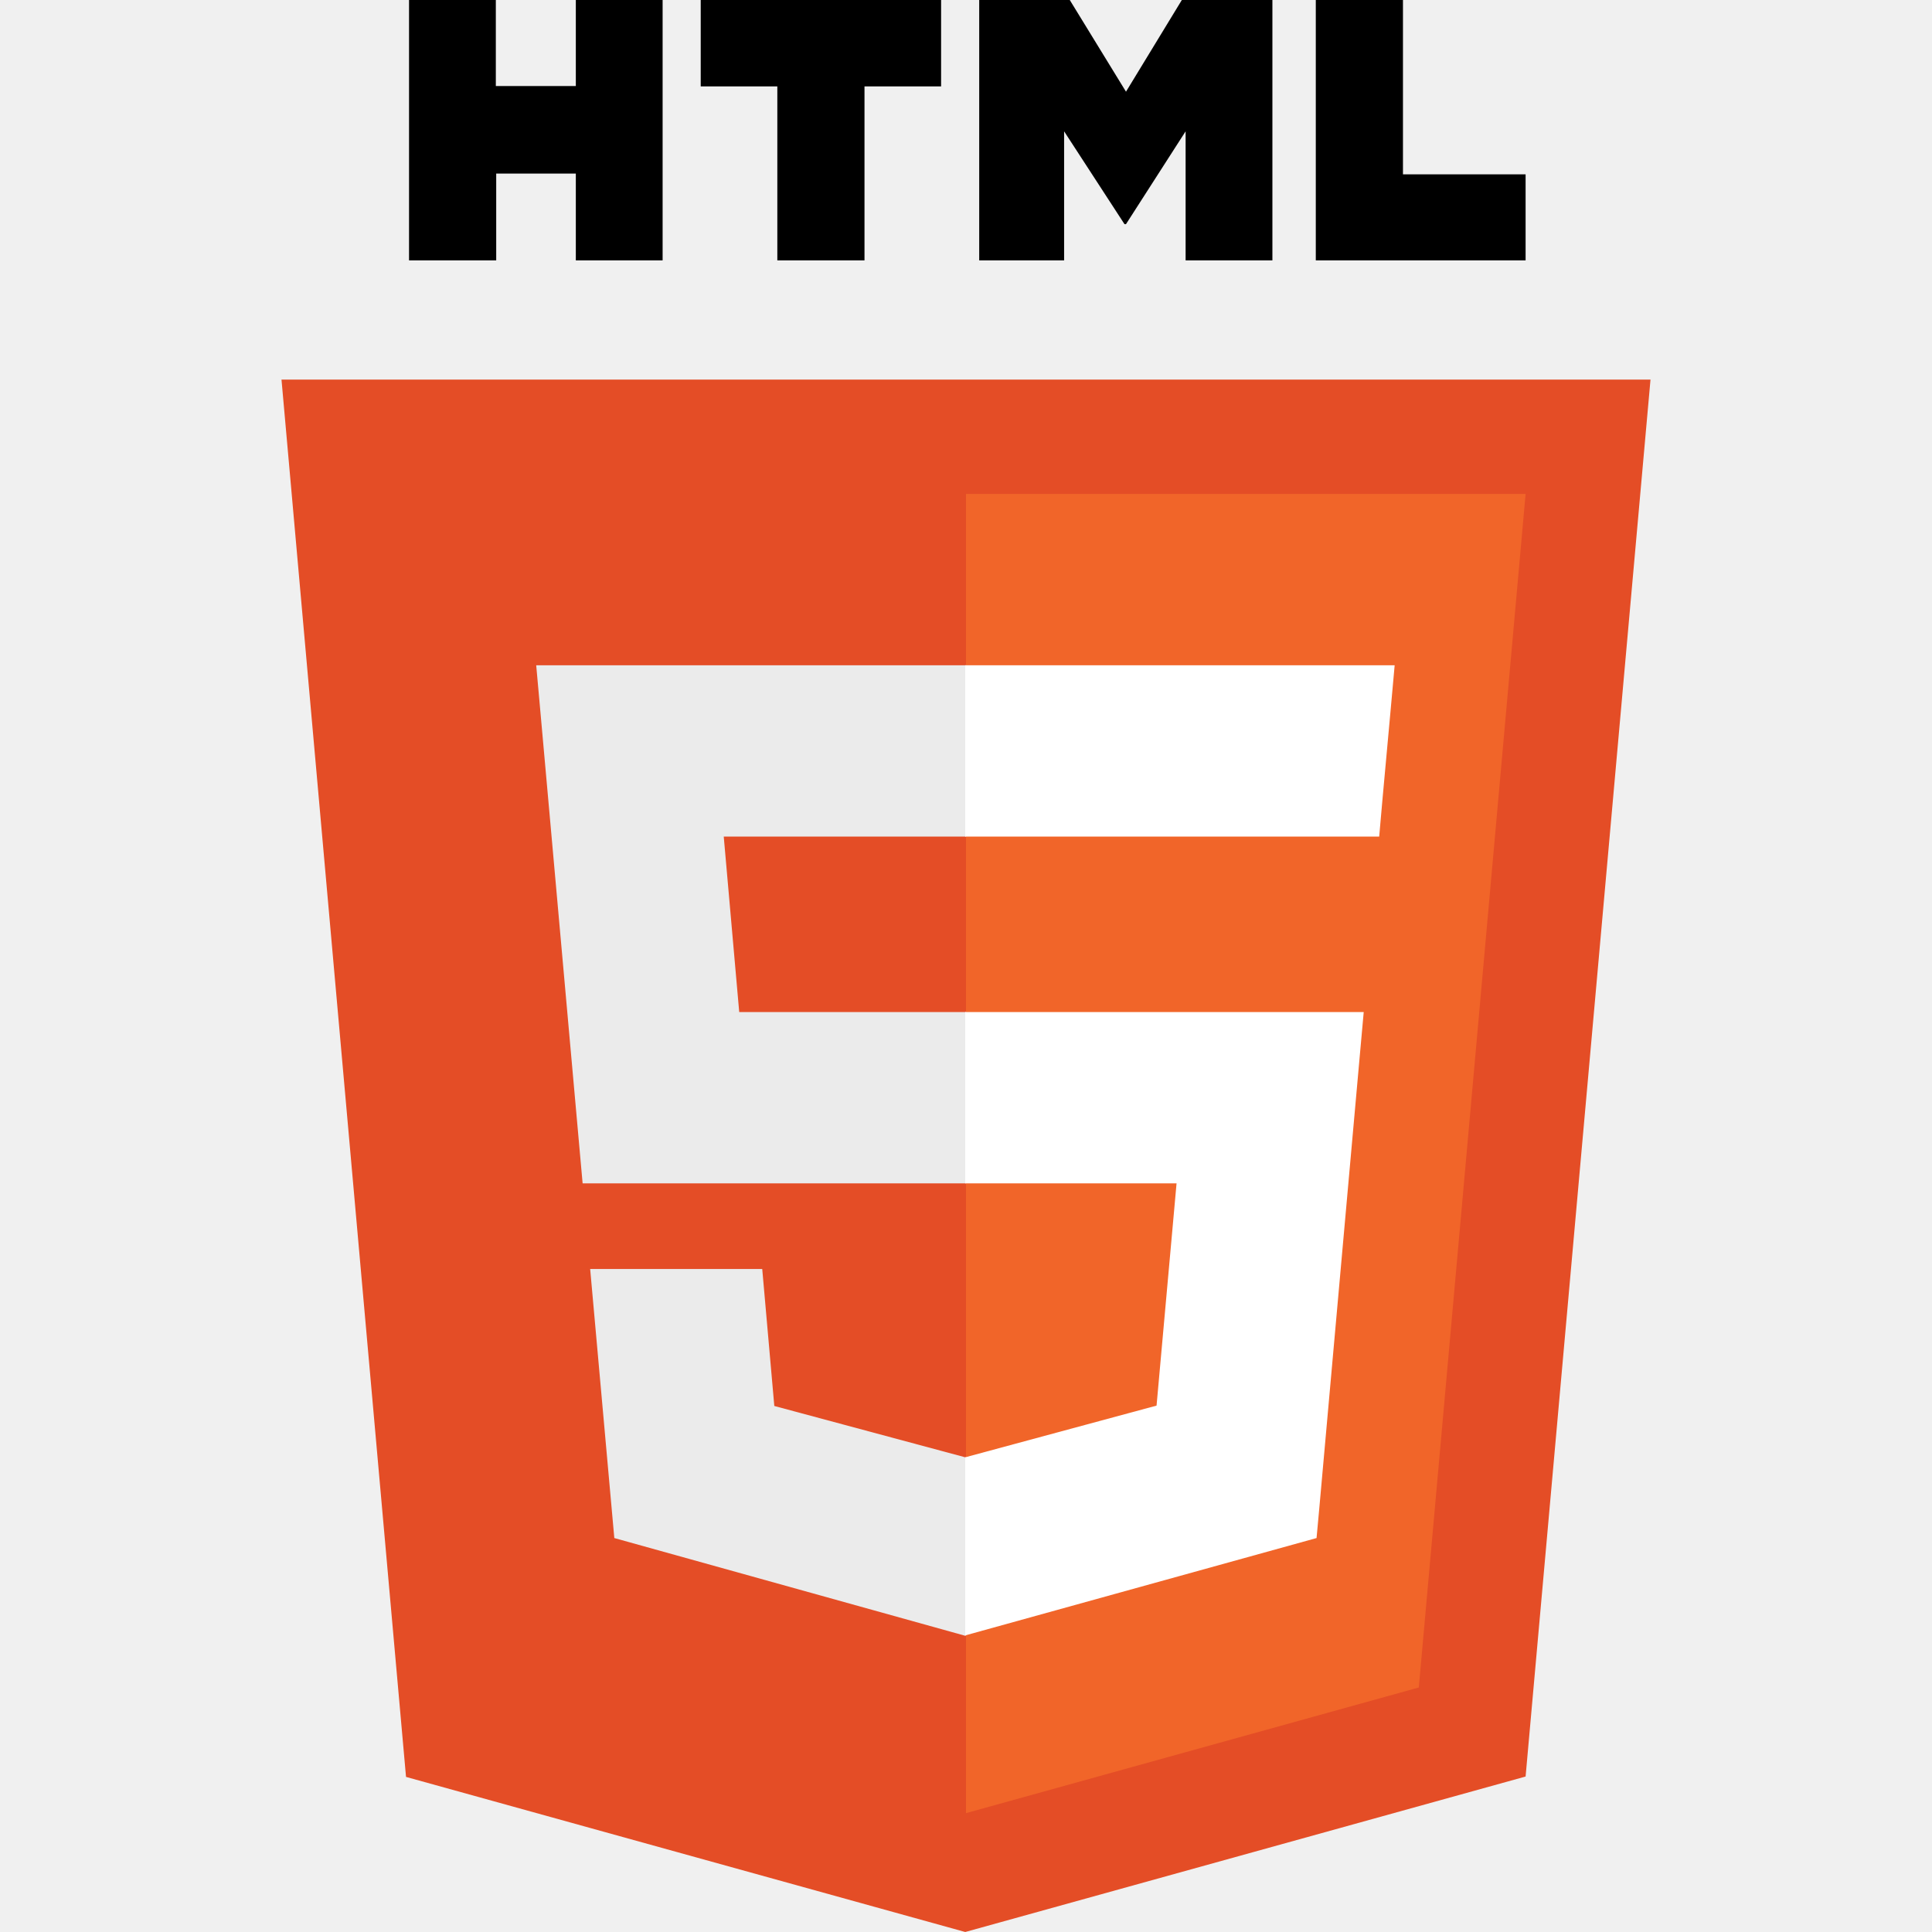
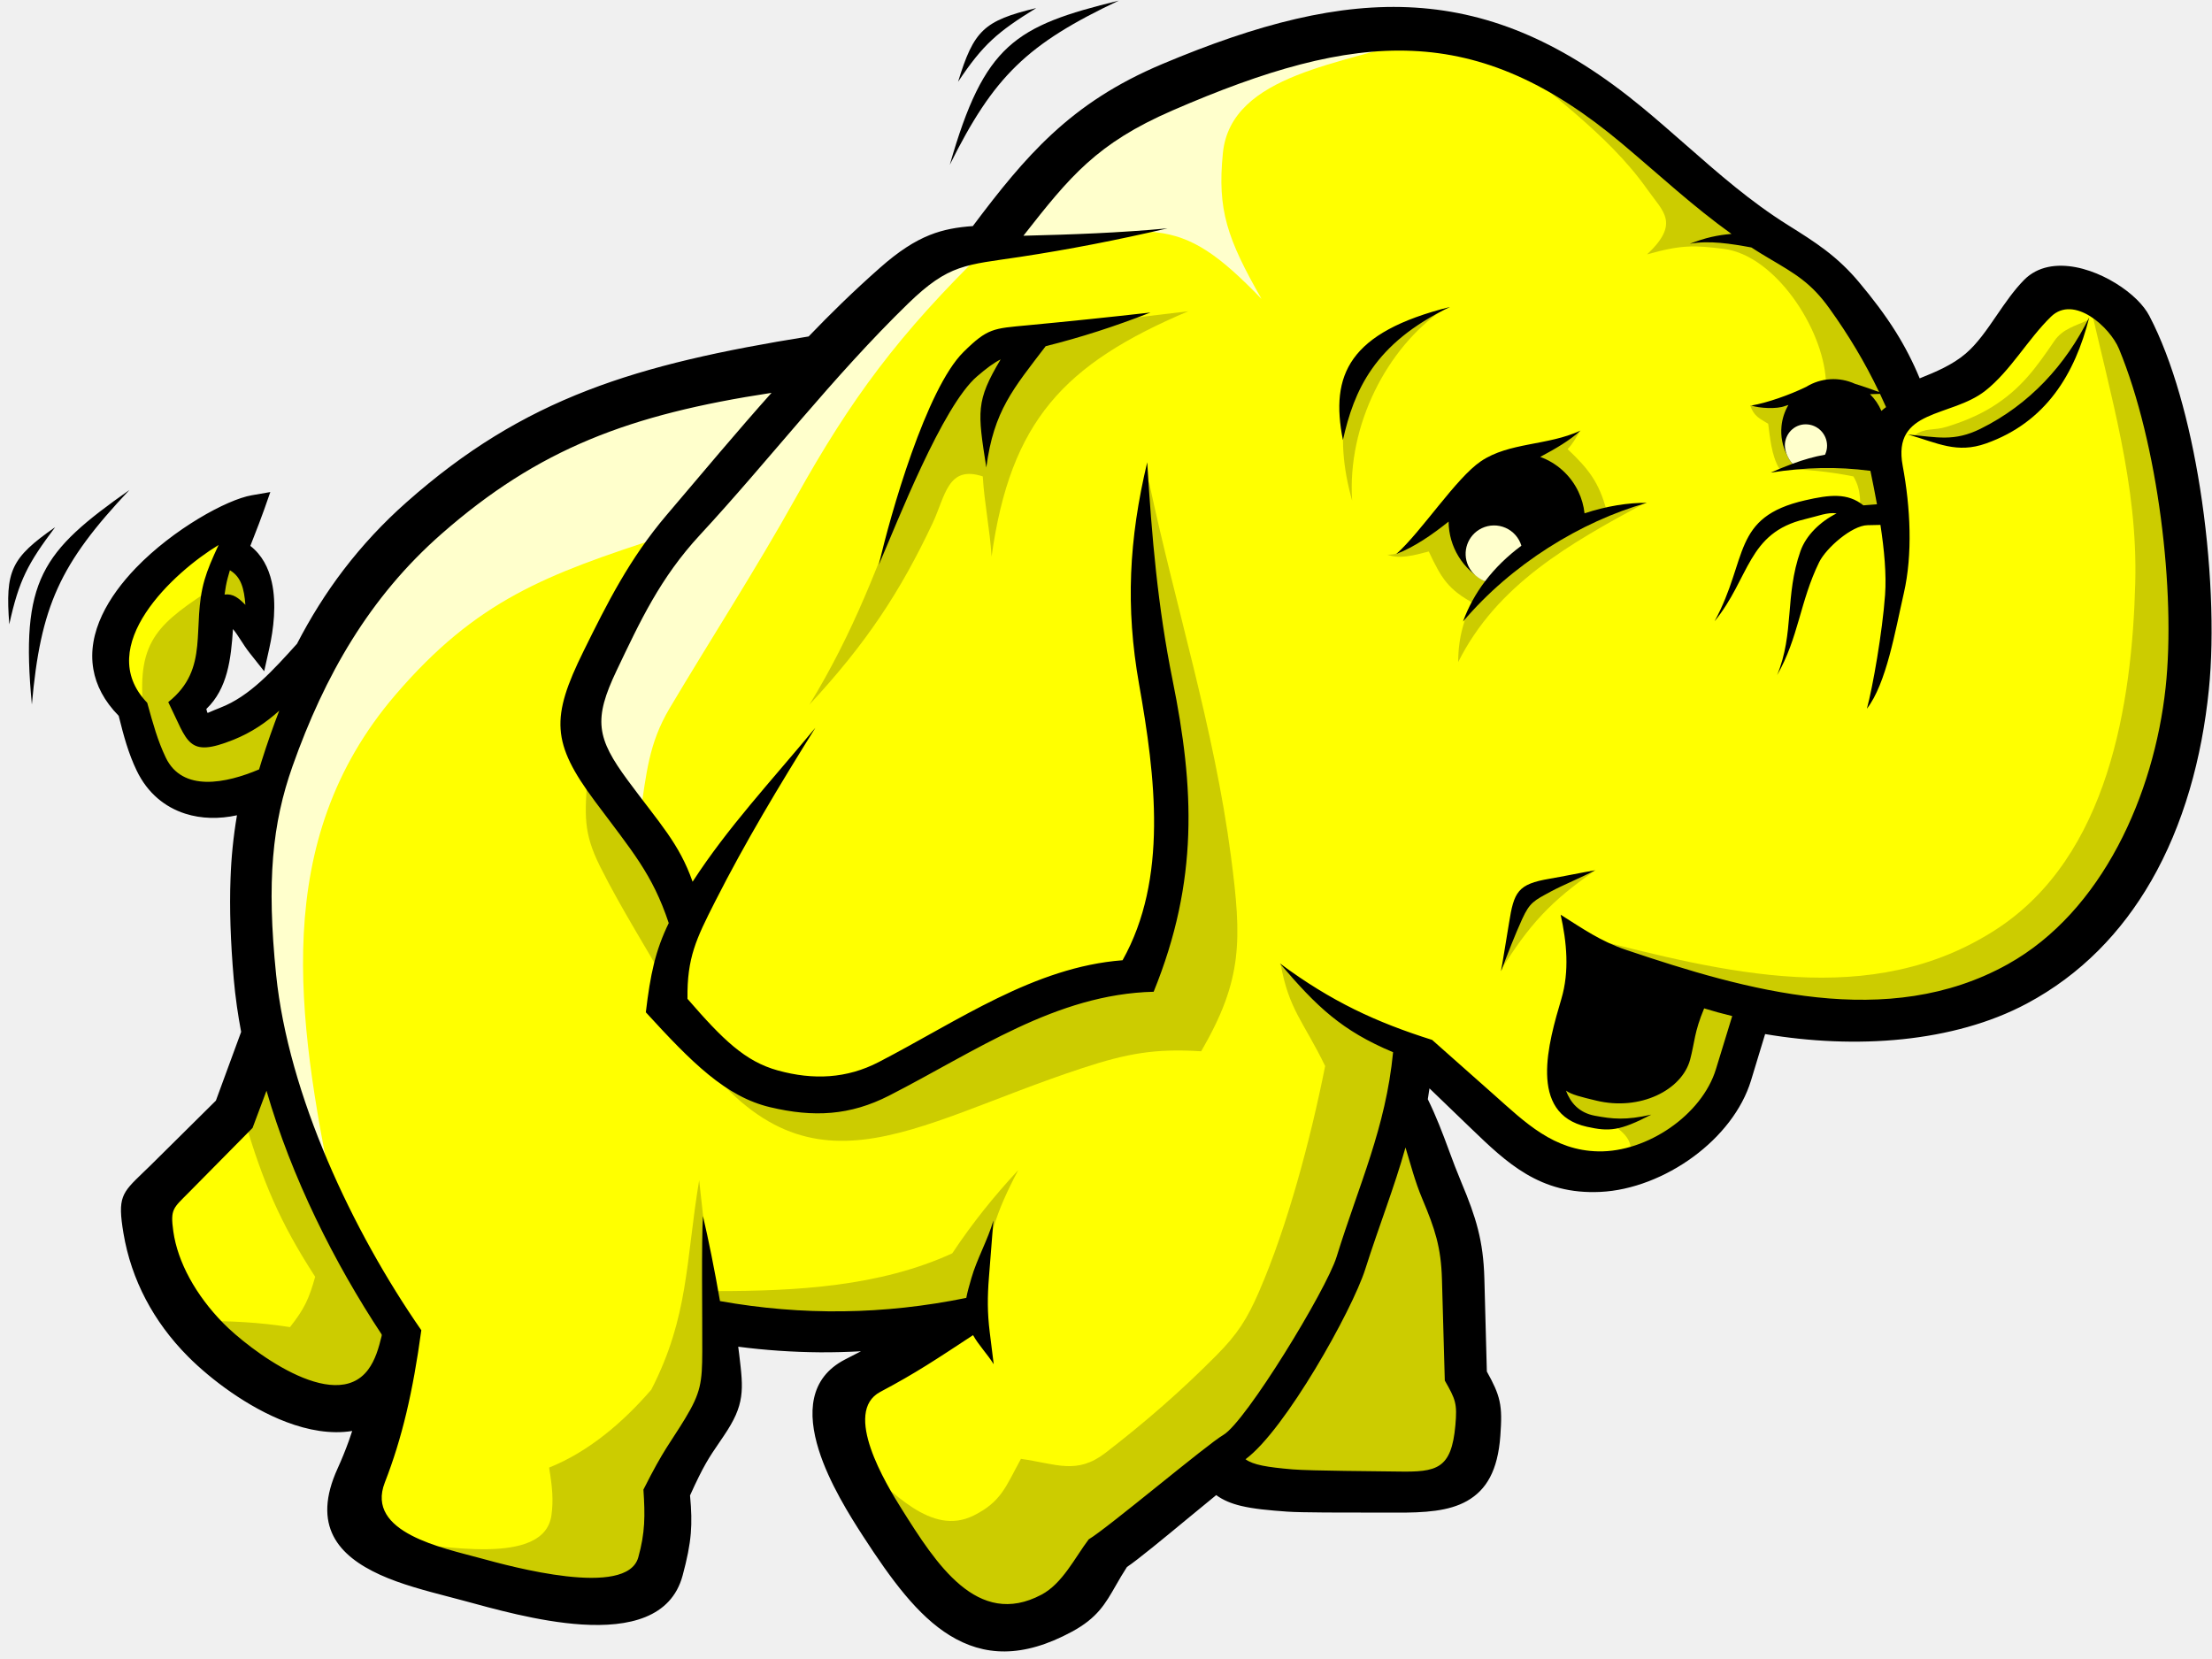
- <svg xmlns="http://www.w3.org/2000/svg" viewBox="0 0 512 512">
-   <path fill="#E44D26" d="M107.6 470.9l-33-370.3h362.8l-33.1 370.2L255.8 512z" />
-   <path fill="#F16529" d="M256 480.5l120-33.3 28.3-316.3H256z" />
-   <path fill="#EBEBEB" d="M256 268.2h-60.1l-4.1-46.5H256v-45.4H142.1l1.1 12.2 11.2 125.1H256zM256 386.2h-.2l-50.6-13.6-3.2-36.3h-45.6l6.4 71.3 93 25.9.2-.1z" />
-   <path d="M108.4 0h23v22.8h21.2V0h23v69h-23V46h-21.1v23h-23.1V0zM206 22.9h-20.3V0h63.7v22.9h-20.3V69H206V23zM259.5 0h24l14.9 24.3L313.2 0h24v69h-23V34.8l-15.8 24.6h-.4l-16-24.6V69h-22.5V0zM348.7 0h23.1v46.2h32.5V69h-55.6V0z" />
-   <path fill="#FFF" d="M255.8 268.2v45.4h56l-5.3 58.9-50.7 13.7v47.2l93.1-25.8.7-7.6 10.7-119.6 1.1-12.2h-12.2zM255.8 176.3v45.4H365.5l.9-10.2 2.1-23 1.1-12.2z" />
+ <svg xmlns="http://www.w3.org/2000/svg" width="2500" height="1875" viewBox="0 0 256 192" preserveAspectRatio="xMidYMid">
+   <path d="M94.92 42.186L77.963 44.94l-15.47 6.783-13.139 8.265-12.504 15.258-7.063 7.482-6.832 2.518-1.806-4.416 3.159-4.559.71-6.43 2.115.086 2.312 2.109-.624-6.55-2.563-1.72.08-2.496-6.071 3.434-5.497 6.486-1.147 5.796 2.352 4.642 2.192 7.885 4.459 2.111 4.69-.23 4.448-2.584-2.967 15.047 2.967 16.742-3.266 7.73L17.8 139.856l1.902 6.886 5.068 7.979 9.555 6.723 5.068.695 5.635.19-3.516 14.433 12.928 5.297 16.106 2.12 5.51-3.602.424-9.75 6.147-10.173.424-8.053 14.835 1.06 13.775-1.271-13.775 8.264 2.332 9.962 8.688 13.563 8.477 3.602 6.782-2.755 2.754-5.51 14.2-10.808 2.755 2.33 22.253.849 4.45-3.602.423-6.36-1.482-2.753-1.061-17.167-7.417-14.835 1.272-6.57 4.45 2.332 12.504 11.655 6.146.425 6.781-2.756 6.783-5.086 3.39-11.02 19.922 1.271 12.08-4.661 9.748-9.114 6.994-13.14 1.694-15.47-1.483-18.015-3.814-16.105-3.815-5.086-5.297-1.696-9.326 10.172-8.477 2.967-7.418-12.292-7.417-6.781-4.027-2.543-16.107-13.352-12.927-6.994-12.928-1.059-15.046 2.543-13.14 4.873-9.113 7.418-7.205 8.69-7.417 2.12-12.929 12.291" fill="#FF0" />
+   <path d="M45.747 80.435c-14.522 16.939-11.296 37.481-7.271 57.61a92899.4 92899.4 0 0 0-6.444-16.28l-2.375-14.927c.226-5.088.451-10.176.679-15.263L36.44 76.99l9.158-13.568 14.246-11.87 15.602-6.445 18.317-2.374-16.96 19.333c-13.618 4.416-21.647 7.392-31.057 18.369" fill="#FFC" />
+   <path d="M114.114 28.825c-10.095 9.85-15.61 17.28-22.036 28.813-4.595 8.25-9.75 16.197-14.583 24.332-2.443 4.118-2.674 7.57-3.405 12.319l-7.123-8.48c1.132-3.392 2.262-6.784 3.392-10.175l11.533-20.69 24.422-24.083c2.6-.679 5.2-1.356 7.8-2.036M163.975 4.405c-8.087 3.031-21.515 4.03-22.447 13.31-.663 6.592.497 9.904 4.47 16.878-9.813-10.155-12.24-8.584-31.205-5.428l8.14-11.532 14.246-8.82 18.317-4.07 8.48-.338" fill="#FFC" />
+   <path d="M186.288 129.945c2.692 1.662 2.634 2.866 2.184 4.005 2.123-.85 4.247-1.7 6.37-2.547l4.128-5.543 3.063-7.896-3.915-2.943-17.11 2.184c-.422 1.152-.848 2.305-1.273 3.459.121 1.637.244 3.276.364 4.913.546.972 1.093 1.942 1.64 2.913.849.424 1.697.85 2.547 1.274.669.06 1.335.122 2.002.181M184.696 100.686c-8.577 2.475-8.51 3.157-11.042 11.666 3.343-5.364 5.818-8.071 11.042-11.666M241.72 37.015c-1.524.705-3.01 1.043-3.962 2.438-2.052 3.002-3.81 5.527-7.203 7.634-1.709 1.062-3.476 1.75-5.288 2.315-1.503.467-2.407.049-3.686.97.76.13 1.519.264 2.278.397h5.02l6.189-3.821 3.64-3.823 3.012-6.11M105.108 56.047c-3.373 9.233-6.322 17.147-11.432 25.505 6.548-7.056 10.519-13.054 14.27-21.031 1.458-3.1 1.733-6.736 5.792-5.384.182 3.096.836 6.188 1.018 9.282 2.193-15.718 8.377-22.293 22.752-28.394l-12.195 1.457-11.468 2.548-5.642 8.19-3.095 7.827M132.957 55.683c3.1 14.59 7.564 28.594 9.503 43.416 1.259 9.631 1.396 14.258-3.449 22.568-5.296-.343-8.584.254-13.707 1.933-20.393 6.685-32.09 16.515-45.83-3.291l13.16 6.202c3.127-.615 6.254-1.228 9.38-1.845 5.522-3.214 11.043-6.43 16.565-9.645l12.922-2.55L135.688 95l-3.095-23.117c-.12-3.64-.242-7.28-.364-10.92.244-1.76.487-3.52.728-5.279M168.086 145.963c-1.713 11.854 3.945 18.226 1.602 21.5-.663.926-1.562 2.544-2.565 2.988-3.585 1.583-8.514-.297-8.865.63h-11.831l-4.732-2.002 7.28-8.555c2.366-5.156 4.733-10.314 7.098-15.472l4.55-15.652h2.367l5.096 16.563" fill="#CC0" />
+   <path d="M148.201 111.502c.961 5.382 2.63 6.661 5.162 11.871-1.685 8.5-4.392 18.607-7.65 26.107-1.374 3.163-2.482 4.907-4.906 7.351-4.09 4.13-8.223 7.726-12.86 11.306-3.34 2.573-5.67 1.283-9.789.7-1.752 3.175-2.235 4.94-5.46 6.552-4.958 2.478-9.395-2.863-13.287-6.007 2.81 4.39 5.62 8.777 8.428 13.166 1.942 1.82 3.884 3.639 5.825 5.46l4.915.729 6.551-4.006c1.154-2.183 2.306-4.368 3.459-6.551 2.427-1.82 4.855-3.64 7.28-5.462 2.974-2.547 5.947-5.096 8.92-7.644l5.642-8.009 5.095-9.464c2.186-6.552 4.37-13.105 6.555-19.657.181-2.488.362-4.975.545-7.464-2.73-1.212-5.46-2.427-8.191-3.64-2.002-1.88-4.232-3.457-6.234-5.338M82.903 149.421c9.186 0 18.888-.51 27.303-4.369 2.38-3.57 4.731-6.488 7.644-9.645-2.651 5.008-3.483 7.838-4.186 13.468l-2.73 4.005c-6.917.181-13.833.363-20.75.546-2.246-.244-4.49-.486-6.735-.728-.243-.245-.485-.487-.728-.729.062-.85.122-1.699.182-2.548M81.63 143.051l-.714-6.464c-1.569 9.448-1.192 15.78-5.54 24.243-3.248 3.762-7.247 7.186-11.827 9.019.387 2.32.503 3.77.278 5.471-.807 6.12-13.047 3.416-18.083 3.172l24.236 6.24 5.46-2.184c.608-3.518 1.215-7.039 1.821-10.557l5.096-9.464.91-5.825-1.638-13.65M67.977 89.72c-.253 4.595-.55 6.51 1.476 10.566 2.575 5.156 5.737 10.002 8.535 15.098l.91-10.193c-3.639-5.158-7.28-10.314-10.92-15.47M30.614 124.421c-.789 1.676-1.575 3.354-2.364 5.031 2.168 7.305 4.097 11.932 8.226 18.313-.72 2.585-1.258 3.716-2.912 5.823-3.634-.558-6.861-.72-10.544-.708 4.065 3.153 8.13 6.31 12.195 9.465 2.002-.366 4.005-.73 6.007-1.093l6.007-6.006-8.555-13.288c-2.688-5.845-5.374-11.692-8.06-17.537M241.746 34.599c2.476 11.137 5.67 21.416 5.373 32.824-.364 13.995-3.091 31.674-16.059 40.113-14.522 9.452-31.57 4.981-47.503.931l19.476 8.009c6.067.304 12.135.608 18.202.91 4.126-1.213 8.252-2.426 12.376-3.64 3.216-2.67 6.432-5.338 9.648-8.009l7.28-15.288 2.73-17.656c-.727-5.765-1.457-11.528-2.184-17.292l-4.004-17.109c-1.778-1.265-3.556-2.53-5.335-3.793M25.028 67.795c-6.592 4.291-9.182 6.175-8.459 14.128l1.97 7.145 2.793 1.89 3.45 1.15 6.242-1.479c1.069-3.313 2.136-6.625 3.203-9.938l-8.87 4.354h-2.053a7094.7 7094.7 0 0 0-2.3-3.532l2.793-4.107 1.478-7.803c.63.191 1.26.384 1.889.574.767.604 1.533 1.206 2.3 1.807l-.329-4.106-1.56-2.628c-.52-.44-1.04-.876-1.56-1.315l-.987 3.86M172.938 5.13c5.852 5.434 13.033 10.156 17.713 16.796 1.811 2.57 3.823 3.885-.03 7.516 4.071-1.163 5.585-1.037 8.845-.642 5.93.718 11.488 9.148 11.842 15.188-.07.565-1.647 1.848-6.232 3.114-.09.176-2.588-.342-2.526-.172.477 1.303 1.113 1.503 2.086 2.112.21 1.45.346 3.687 1.334 5.273 2.885-.052 5.705.263 8.53.822.95 1.577.808 3.154.728 4.732l3.276-.545c-.302-2.488-.606-4.975-.909-7.463.97-1.638 1.94-3.277 2.912-4.913l-4.187-9.466c-2.669-2.548-5.338-5.097-8.009-7.645l-.77-.038a71383.19 71383.19 0 0 1-9.007-5.528l-14.69-12.018-10.906-7.123M182.795 49.977c-.309.54-.775 1.402-1.372 2 2.437 2.305 3.64 3.849 4.509 7.11-2.756 1.367-5.51 2.736-8.265 4.102l-6.994 6.705c-3.069-1.652-3.833-2.92-5.318-6.07-1.73.459-3.367.9-4.795.375.906.007 1.462-.219 2.368-.779l4.45-4.623c2.62-1.984 5.24-3.97 7.86-5.953l5.145-1.677c.655-.269 1.757-.92 2.412-1.19" fill="#CC0" />
+   <path d="M190.4 58.199c-8.766 4.72-17.16 9.466-21.642 18.429 0-11.377 11.423-16.385 21.641-18.43M167.018 35.818c-6.509 4.438-11.111 13.394-10.533 22.122-2.12-7.558-1.369-14.699 5.14-19.919 1.1-.533 2.197-1.068 3.296-1.601.699-.2 1.397-.4 2.097-.602" fill="#CC0" />
+   <path d="M254.605 56.424c-1.18-7.443-3.137-14.668-5.853-19.863-.33-.635-.832-1.279-1.454-1.893-1.349-1.33-3.346-2.59-5.409-3.299-2.186-.752-4.491-.905-6.321.051-.475.25-.917.57-1.31.97-1.185 1.2-2.185 2.66-3.186 4.121-1.113 1.628-2.233 3.264-3.573 4.407-1.553 1.328-3.496 2.134-5.329 2.87a36.122 36.122 0 0 0-2.773-5.391c-1.253-1.998-2.68-3.869-4.25-5.74a23.555 23.555 0 0 0-3.881-3.703c-1.354-1.033-2.74-1.903-4.354-2.913-4.327-2.71-8.012-5.942-11.77-9.24-1.708-1.498-3.433-3.01-5.12-4.401-8.95-7.38-17.298-10.959-26.226-11.52-8.867-.558-18.23 1.878-29.285 6.532-5.336 2.245-9.298 4.899-12.75 8.09-3.297 3.05-6.096 6.562-9.173 10.663-1.79.127-3.376.392-4.995 1.04-1.784.714-3.58 1.87-5.732 3.769a129.576 129.576 0 0 0-4.4 4.067 151.876 151.876 0 0 0-3.874 3.897c-10.064 1.617-18.264 3.402-25.608 6.246-7.51 2.91-14.13 6.912-20.929 12.94a55.038 55.038 0 0 0-7.287 7.823c-2.068 2.709-3.838 5.557-5.391 8.56-1.36 1.505-2.723 3.024-4.198 4.353-1.438 1.295-2.971 2.386-4.689 3.047l.001.001c-.999.385-1.412.61-1.457.595-.05-.028-.078-.178-.148-.454 2.467-2.354 2.855-5.813 3.083-9.247.296.354.58.79.875 1.246.326.503.66 1.022 1.06 1.527l1.675 2.113.588-2.636c.494-2.209.864-5.15.288-7.7-.372-1.655-1.14-3.13-2.478-4.175.128-.334.249-.642.368-.946.42-1.075.853-2.178 1.22-3.22l.726-2.065-2.16.374c-2.874.5-9.05 3.894-13.4 8.407-1.615 1.677-3.004 3.53-3.915 5.474-.948 2.023-1.373 4.14-1.005 6.258.32 1.852 1.247 3.67 2.93 5.384.307 1.237.59 2.31.893 3.278.347 1.101.72 2.086 1.187 3.056 1.266 2.632 3.284 4.24 5.62 4.99 1.877.603 3.953.633 5.989.187a54.687 54.687 0 0 0-.746 7.335c-.129 3.435-.003 7.23.375 11.634.083.967.208 2.03.369 3.186.14.986.306 1.954.485 2.915-.38 1.038-.763 2.078-1.145 3.116l-1.777 4.837-3.91 3.875c-1.217 1.203-2.434 2.409-3.65 3.614-.1.1-.511.494-.883.853-2.465 2.372-2.953 2.843-2.253 7.017a25.45 25.45 0 0 0 2.583 7.65c1.21 2.305 2.834 4.549 4.918 6.639 2.6 2.606 6.862 5.844 11.324 7.54 2.55.968 5.178 1.442 7.645 1.046-.126.38-.248.758-.387 1.14a43.089 43.089 0 0 1-1.3 3.198c-3.027 6.635.08 10.1 4.916 12.305 2.415 1.1 5.286 1.848 7.953 2.544.546.14 1.092.284 1.78.47 3.16.854 8.621 2.423 13.609 2.738 5.444.344 10.354-.78 11.67-5.666.52-1.937.823-3.42.946-4.873.113-1.348.07-2.71-.088-4.396 1.552-3.44 2.21-4.407 3.345-6.066.222-.328.491-.72.572-.844 1.217-1.803 1.787-3.083 1.994-4.524.2-1.391.03-2.777-.221-4.895-.024-.201-.06-.495-.113-.884a78.13 78.13 0 0 0 9.452.648c1.586.01 3.171-.037 4.756-.12-.405.207-.802.413-1.236.636l-.59.303c-4.204 2.162-4.379 6.257-3.063 10.47 1.186 3.799 3.628 7.678 5.16 10.037 3.22 4.963 6.293 9.164 10.019 11.447 3.905 2.393 8.367 2.675 14.126-.442 2.93-1.586 3.854-3.203 5.098-5.383.381-.665.801-1.39 1.269-2.105 1.21-.802 4.223-3.287 7.18-5.732 1.007-.832 2.013-1.66 3.148-2.585.782.575 1.726.974 2.867 1.246 1.482.355 3.247.515 5.362.667 1.583.116 6.745.112 10.08.111 1.03 0 1.885 0 2.398.003 3.443.021 6.222-.16 8.322-1.35 2.238-1.269 3.565-3.516 3.855-7.546.126-1.79.15-2.894-.099-4.021-.232-1.056-.685-2.013-1.463-3.413a9145.09 9145.09 0 0 1-.14-5.225c-.048-1.847-.1-3.696-.148-5.543-.059-2.178-.299-3.948-.741-5.689-.438-1.729-1.064-3.392-1.902-5.388a90.666 90.666 0 0 1-1.478-3.806l-1.208.442.186-.068 1.022-.374v-.005c-.72-1.942-1.43-3.833-2.424-5.856.064-.39.129-.81.192-1.258l1.92 1.85 2.83 2.727c2.158 2.079 4.131 3.97 6.449 5.336 2.397 1.415 5.092 2.236 8.582 2.07 3.654-.172 7.564-1.711 10.783-4.086 3.114-2.299 5.613-5.399 6.656-8.83l.904-2.976.722-2.375c5.124.868 10.624 1.148 15.936.592 5.126-.539 10.078-1.844 14.349-4.122 6.278-3.35 10.985-8.284 14.368-14.143h.002c3.78-6.548 5.897-14.264 6.701-22.204.645-6.368.293-15.025-1.033-23.374zm-66.387 53.518c-2.953-.994-5.006-2.444-7.6-4.079.706 3.183 1.027 6.549.087 9.726-1.492 5.042-3.902 13.29 2.943 14.812 2.605.578 3.787.495 7.464-1.403-2.976.674-4.477.51-6.523.13-1.854-.341-2.837-1.518-3.355-2.907.648.467 1.704.721 3.51 1.156 5.074 1.224 9.909-1.22 10.855-4.738.55-2.056.457-3.136 1.626-5.938 1.05.325 2.135.62 3.249.89l-1.886 6.149c-1.63 5.32-7.985 9.61-13.595 9.511-5.186-.091-8.475-3.34-12.056-6.525-2.466-2.196-4.84-4.295-7.192-6.375-6.455-2.037-11.629-4.417-17.62-8.852 4.264 5.01 7.155 7.784 13.101 10.277-.864 8.82-3.93 15.252-6.543 23.693-1.184 3.816-10.521 19.111-13.109 20.602-1.845 1.063-13.403 10.797-15.576 12.082-1.62 2.15-3.041 5.122-5.476 6.408-7.418 3.923-12.185-3.588-16.177-9.931-1.817-2.89-6.865-11.214-2.465-13.546 4.16-2.203 6.49-3.777 10.735-6.565.624 1.137 1.693 2.235 2.39 3.37l-.462-3.726c-.28-2.25-.268-4.077-.09-6.341.174-2.192.346-4.384.518-6.577-.639 2.229-1.915 4.457-2.552 6.684-.255.892-.466 1.612-.588 2.28-9.524 1.946-18.979 2.067-28.505.368-.608-3.527-1.348-7.202-1.969-9.837-.188 2.95-.067 11.108-.082 15.676-.012 3.538-.16 4.75-1.986 7.76-1.708 2.818-2.431 3.458-4.824 8.22.2 3.005.203 4.99-.595 7.842-1.327 4.741-14.72 1.068-18.252.1-4.351-1.19-13.345-2.96-11.083-8.76 1.99-5.104 3.252-10.486 4.225-17.628-7.971-11.483-15.383-27.218-16.806-41.16-1.105-10.825-.442-17.488 1.9-24.11 3.712-10.492 8.906-19.574 17.238-26.887C62.332 51.93 72.838 47.97 89.29 45.465c-3.956 4.43-7.87 9.112-12.136 14.133-4.319 5.083-6.884 10.217-9.627 15.778-3.788 7.679-3.706 10.601 1.315 17.343 4.327 5.81 6.663 8.425 8.553 14.11-1.56 3.216-2.128 5.935-2.652 10.326 5.298 5.793 9.236 9.761 14.38 10.983 5.047 1.2 9.26.968 13.776-1.34 10.027-5.126 19.305-11.746 30.616-12.02 5.233-12.864 4.704-23.614 2.192-36.061-1.716-8.501-2.405-16.55-2.938-25.216-2.121 8.925-2.52 16.773-.946 25.664 1.898 10.713 3.373 22.55-1.905 31.966-10.229.783-18.994 7.006-28.212 11.78-3.706 1.92-7.564 2.107-11.665.981-3.807-1.046-6.376-3.565-10.477-8.295-.065-4.749 1.007-6.94 3.188-11.242 3.504-6.907 7.371-13.336 11.615-20.131-5.196 6.272-10.12 11.513-14.21 17.82-1.564-4.454-3.8-6.716-7.503-11.732-3.617-4.899-3.995-7.043-1.29-12.713 2.719-5.697 5.025-10.704 9.654-15.702 7.997-8.637 15.324-18.249 24.07-26.755 4.749-4.618 6.677-4.459 12.976-5.413 5.694-.864 11.252-1.953 17.058-3.301-5.615.523-11.043.715-16.51.85l-.17.005c5.38-6.869 8.501-10.697 17.236-14.493 21.508-9.34 35.174-10.35 52.069 3.851 4.379 3.682 8.203 7.255 12.642 10.43-1.61.138-2.997.427-4.832 1.147 2.233-.426 4.812-.004 7.13.42.65.422 1.32.834 2.003 1.237 3.135 1.847 4.914 2.867 7.034 5.82 2.24 3.121 4.108 6.24 5.753 9.678-1.078-.386-1.983-.711-2.789-.95a6.003 6.003 0 0 0-5.657.35l-.13.06c-1.734.845-4.42 1.807-6.217 2.099.917.316 2.945.435 3.901.056.128-.05.258-.09.392-.121a5.999 5.999 0 0 0-.8 2.468 6 6 0 0 0 .641 3.335l.005.011c.162.382.388.733.636.987-.821.303-1.66.649-2.525 1.024 4.009-.61 7.623-.715 11.534-.2.258 1.233.518 2.54.76 3.869l-1.454.114a5.165 5.165 0 0 0-.117.01c-1.851-1.479-3.913-1.23-6.73-.587-8.568 1.953-6.555 6.76-10.495 14.004 4.092-5.002 3.788-10.236 10.457-11.816 1.554-.367 2.612-.828 3.664-.67-1.893.952-3.53 2.531-4.18 4.364-1.83 5.169-.694 9.524-2.705 14.352 2.49-4.316 2.641-8.528 4.869-13.07.8-1.63 3.768-4.24 5.59-4.28l1.5-.033c.44 2.872.707 5.725.537 8.091-.311 4.318-1.433 10.727-2.104 13.18 2.256-2.901 3.284-9.044 4.275-13.37 1.032-4.502.771-9.905-.132-14.743-1.24-6.637 5.596-5.557 9.564-8.685 2.917-2.3 4.926-5.971 7.6-8.573 2.653-2.58 6.83 1.211 7.873 3.732 4.524 10.947 6.585 28.168 5.391 39.203-1.342 12.382-7.322 25.899-18.243 31.995-13.922 7.77-30.337 3.023-44.17-1.637zm-19.782 54.994c-.454 5.109-2.157 5.446-6.643 5.368-2.038-.036-10.154-.073-12.214-.25-2.91-.251-4.544-.511-5.433-1.175 4.572-3.356 12.34-17.212 13.855-21.983 1.602-5.04 3.355-9.438 4.659-14.096.6 1.947 1.073 3.876 1.946 5.944 1.457 3.456 2.17 5.591 2.274 9.298l.33 11.733c1.253 2.192 1.448 2.66 1.226 5.16zM30.843 126.234c2.903 10.043 7.849 19.912 13.332 28.209v.145c-.345 1.427-.742 2.815-1.575 3.93-3.92 5.244-13.888-2.453-16.774-5.397-3.154-3.222-5.265-7.035-5.768-10.613-.366-2.608-.01-2.672 1.81-4.518l7.362-7.453 1.613-4.303zm-5.545-63.16c-.744 1.597-1.272 2.808-1.631 4.054-1.563 5.398.707 10.216-4.194 14.129 2.303 4.646 2.197 6.5 7.554 4.353 2.066-.83 3.77-1.99 5.292-3.364a99.36 99.36 0 0 0-2.031 5.806c-.106.33-.207.663-.304.993-3.831 1.626-8.87 2.659-10.798-1.367-.936-1.955-1.465-3.873-2.148-6.343-6.309-6.536 3.122-15.166 8.26-18.261zm3.101 6.924c-.779-.78-1.402-1.307-2.409-1.193.085-.66.198-1.297.357-1.895.08-.308.166-.61.258-.913 1.306.761 1.65 2.14 1.794 4zm189.178-24.414c.238.502.472 1.013.702 1.53-.19.14-.371.287-.54.442a6.096 6.096 0 0 0-1.321-1.938c.376-.014.762-.026 1.16-.034zM35.433 75.253l-.001-.001v.001zm-20.536 6.939zm69.035 72.169h.002-.002zm56.863 16.976h-.001.001zm23.11-43.927h.002l-.001.001zM25.95 83.11h-.001L25.906 83l.043.111zm221.854 18.238l.03.018-.03-.018zM3.688 81.538c1.004-11.367 3.214-16.275 11.29-24.83C4.848 63.846 2.32 67.09 3.688 81.537" />
+   <path d="M1.075 72.253c1.115-5.116 2.155-7.047 5.31-11.246C1.266 64.582.6 66.05 1.074 72.253M119.925.934c-6.069 1.463-7.226 2.585-9.046 8.534 2.904-4.356 4.576-5.773 9.046-8.534" />
+   <path d="M129.495.068c-12.037 2.95-15.574 5.048-19.572 18.999 5.082-10.218 8.93-13.98 19.572-19M155.419 50.924c1.283-5.684 3.563-11.161 12.39-15.399-11.7 2.93-13.894 7.845-12.39 15.4M229.867 51.317c6.929-2.47 10.269-8.041 11.928-14.595-2.712 5.493-6.897 10.087-12.582 12.901-3.051 1.51-5 .983-8.407.66 3.465.995 5.66 2.246 9.061 1.034M182.665 56.887a7.873 7.873 0 0 0-4.413-4.009c1.7-.907 3.369-1.86 4.671-3.045-3.815 1.766-8.256 1.335-11.53 3.546-2.883 1.948-6.863 8.12-9.793 10.737 2.122-.824 4.167-2.249 6.05-3.75a7.847 7.847 0 0 0 4.223 6.903 17.701 17.701 0 0 0-2.558 4.67c5.579-6.612 13.668-11.606 21.274-13.741-2.126-.03-4.643.367-7.207 1.21a7.832 7.832 0 0 0-.717-2.521M174.638 106.849c-.271 1.712-.643 3.84-.914 5.553.725-1.938 1.597-4.19 2.44-6.038.894-1.956 1.397-2.14 3.294-3.172 1.345-.732 3.787-1.738 5.132-2.47-1.384.233-3.864.742-5.248.975-3.696.624-4.131 1.512-4.704 5.152M111.5 40.746c-4.29 4.24-8.457 18.79-9.788 24.612 2.097-4.836 7.345-18.364 11.371-21.805 1.112-.951 1.889-1.535 2.724-1.96-2.882 4.833-2.67 6.035-1.659 12.51.859-6.583 3.135-9.126 6.87-14.037 4.094-1.027 7.926-2.258 12.126-3.896a777.87 777.87 0 0 1-14.205 1.474c-3.978.377-4.619.313-7.44 3.102" />
+   <path d="M169.94 65.514a3.293 3.293 0 0 1 1.556-4.386 3.305 3.305 0 0 1 4.578 2.027c-1.566 1.163-3.001 2.531-4.205 4.117-.81-.326-1.528-.918-1.93-1.758M206.573 51.342c.132-1.355 1.287-2.354 2.642-2.223a2.478 2.478 0 0 1 2.224 2.697 2.48 2.48 0 0 1-.223.807c-1.24.213-2.48.575-3.758 1.045-.534-.547-.96-1.545-.885-2.326" fill="#FFC" />
</svg>
